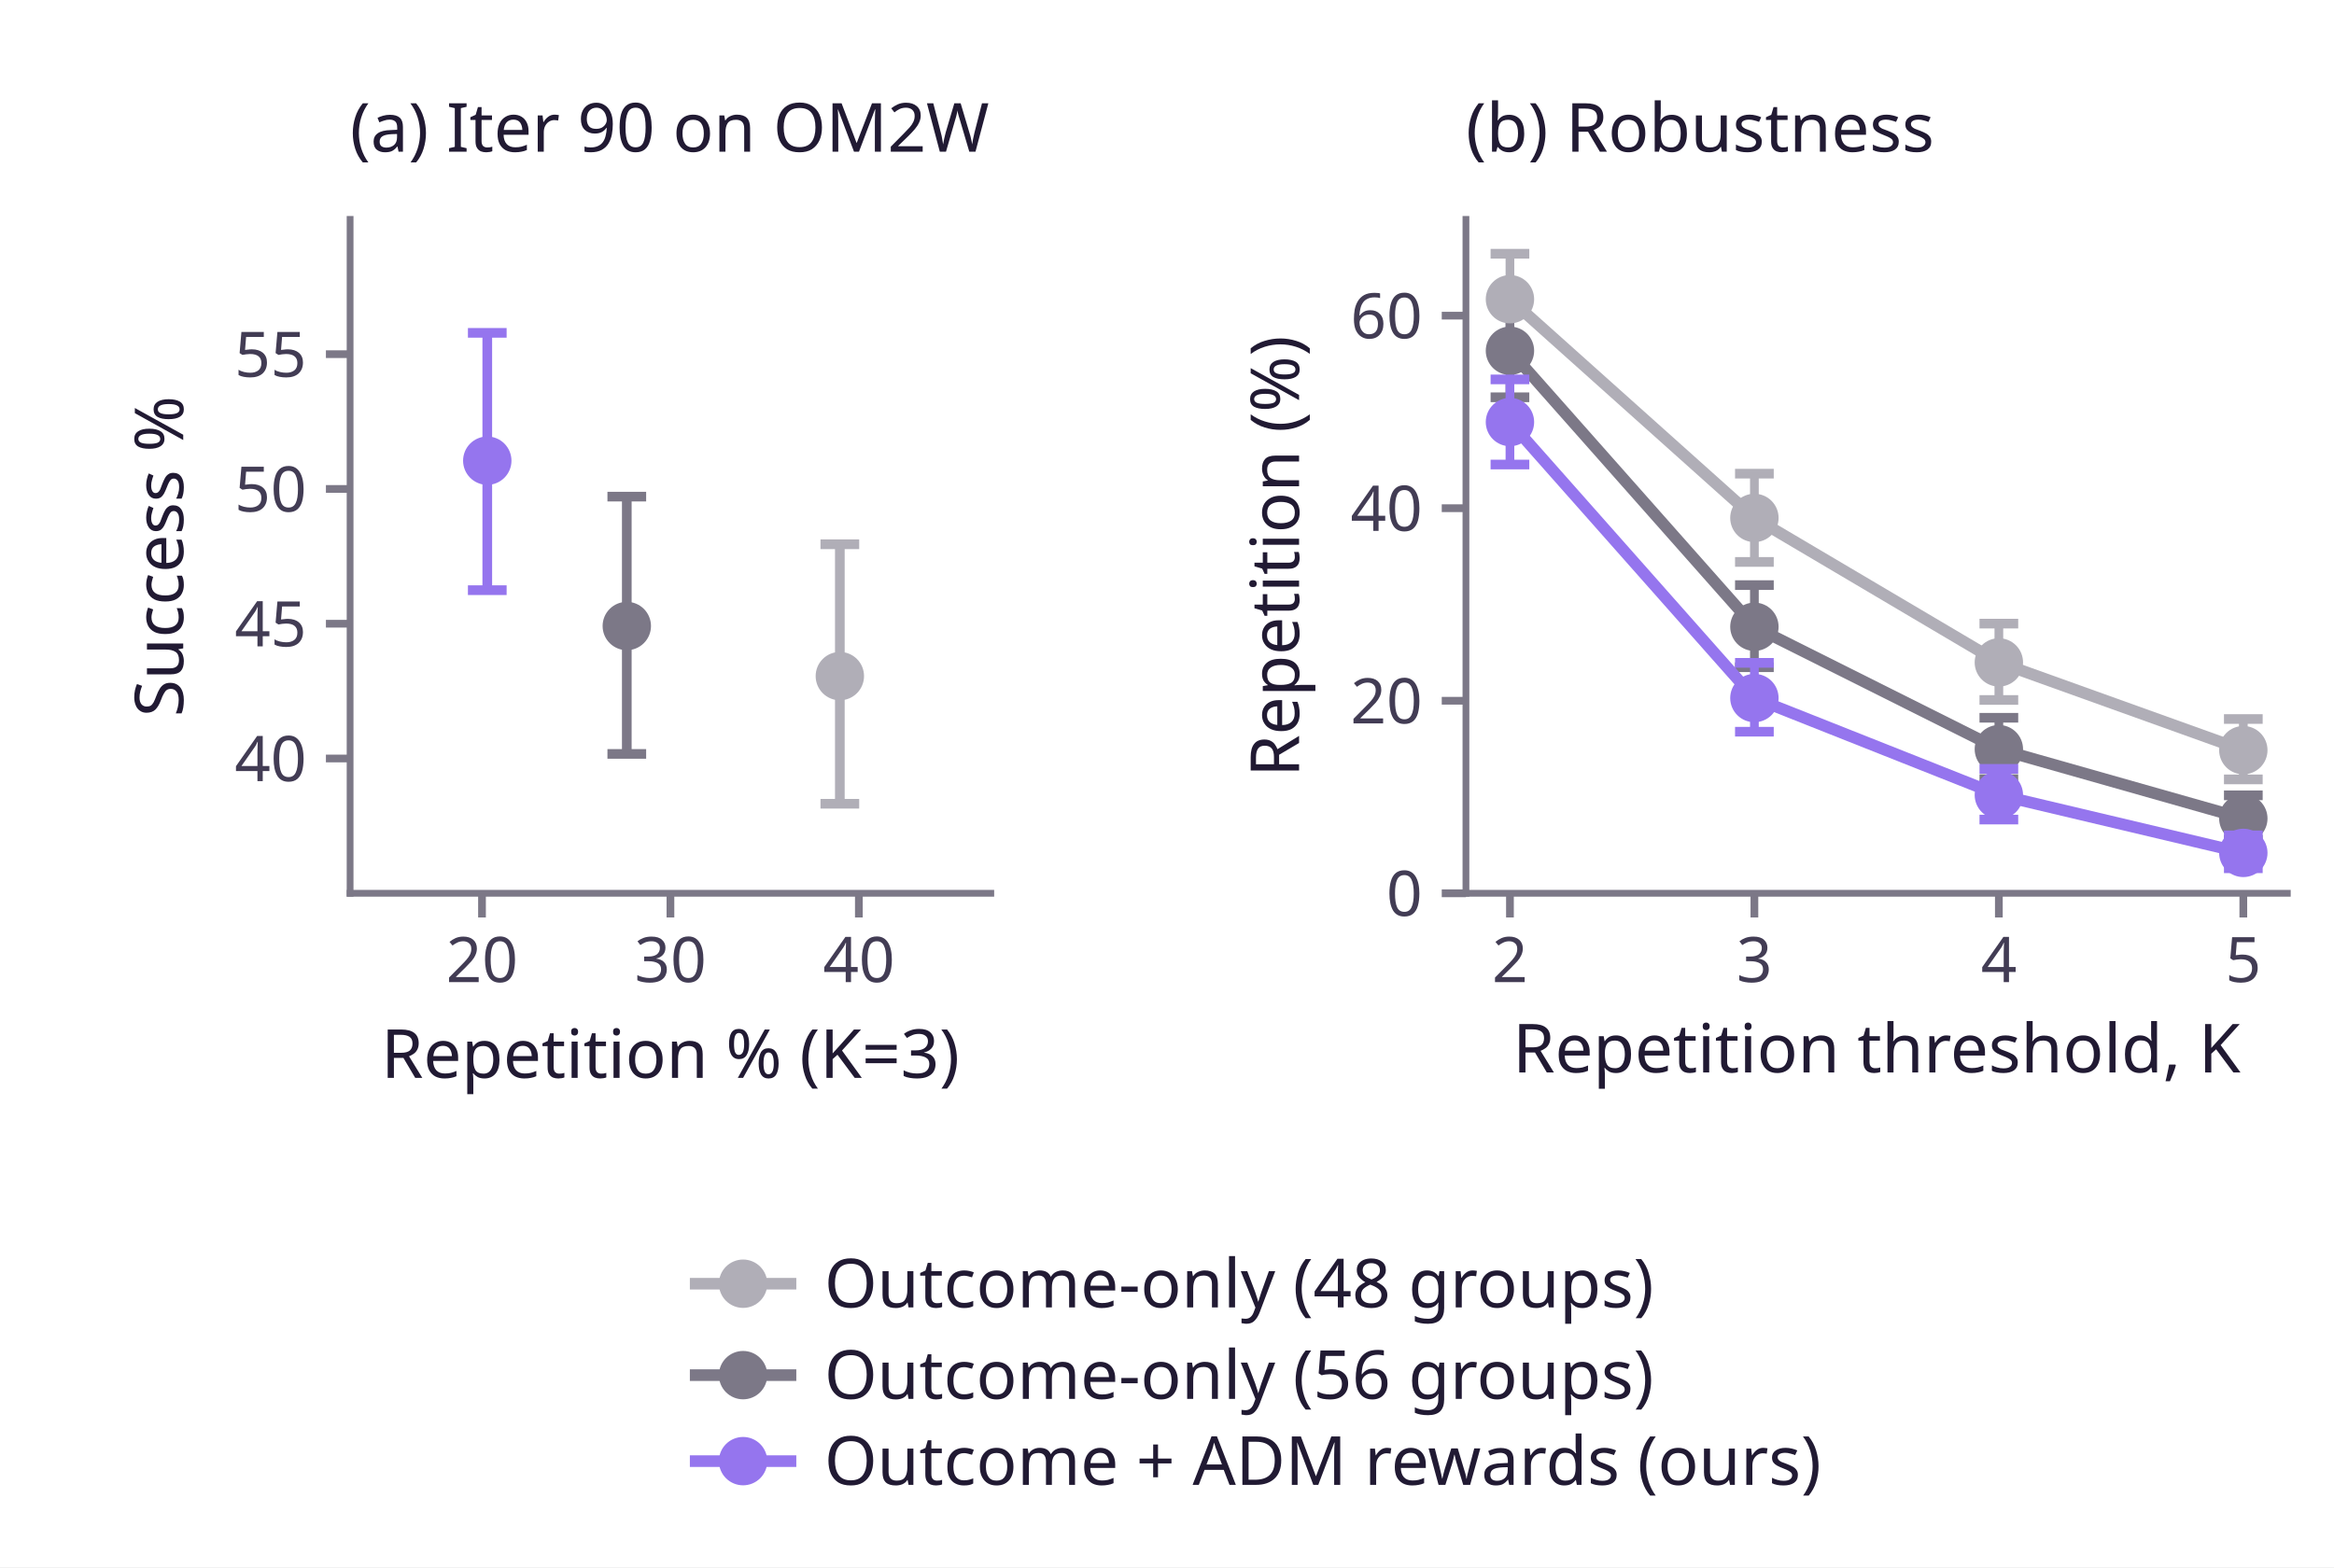
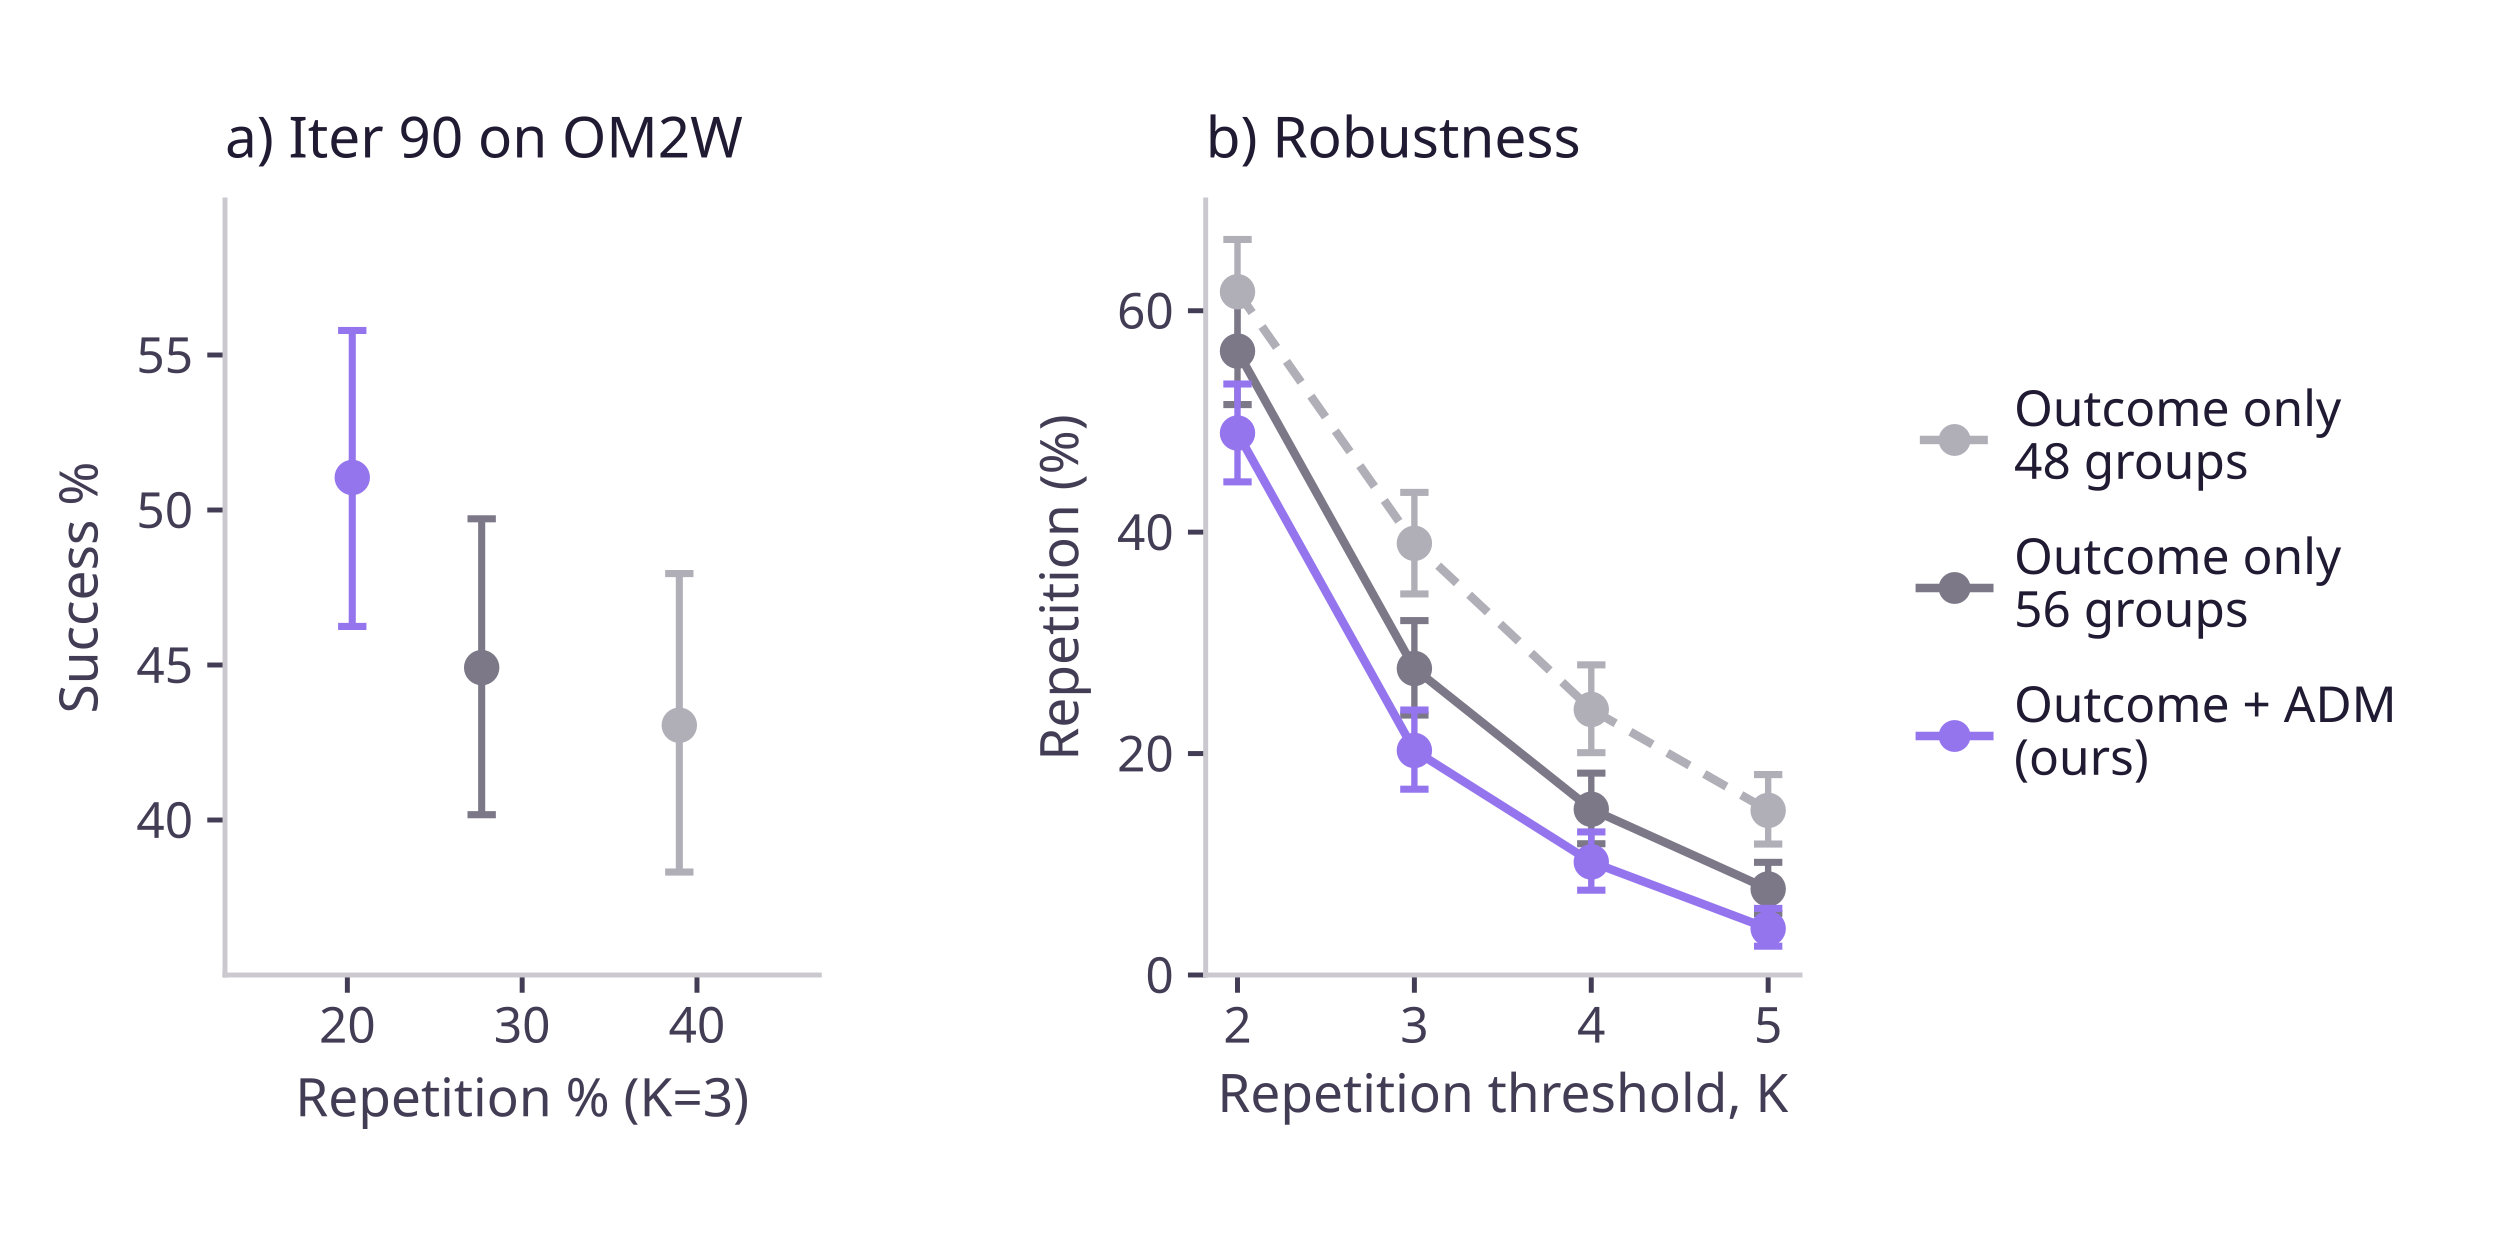
- <svg xmlns="http://www.w3.org/2000/svg" xmlns:xlink="http://www.w3.org/1999/xlink" width="241.2pt" height="162pt" viewBox="0 0 241.2 162" version="1.1">
+ <svg xmlns="http://www.w3.org/2000/svg" xmlns:xlink="http://www.w3.org/1999/xlink" width="352.8pt" height="176.4pt" viewBox="0 0 352.8 176.4" version="1.1">
  <defs>
    <style type="text/css">*{stroke-linejoin: round; stroke-linecap: butt}</style>
  </defs>
  <g id="figure_1">
    <g id="patch_1">
-       <path d="M 0 162 L 241.2 162 L 241.2 0 L 0 0 z " style="fill: #ffffff" />
+       <path d="M 0 176.4 L 352.8 176.4 L 352.8 0 L 0 0 z " style="fill: #ffffff" />
    </g>
    <g id="axes_1">
      <g id="patch_2">
-         <path d="M 36.18 92.34 L 102.389 92.34 L 102.389 22.68 L 36.18 22.68 z " style="fill: #ffffff" />
+         <path d="M 31.752 137.592 L 115.625 137.592 L 115.625 28.224 L 31.752 28.224 z " style="fill: #ffffff" />
      </g>
      <g id="matplotlib.axis_1">
        <g id="xtick_1">
          <g id="line2d_1">
            <defs>
-               <path id="m15626e8091" d="M 0 0 L 0 2.5 " style="stroke: #7c7887; stroke-width: 0.8" />
+               <path id="m15d66f1869" d="M 0 0 L 0 2.5 " style="stroke: #423c54; stroke-width: 0.7" />
            </defs>
            <g>
-               <use xlink:href="#m15626e8091" x="49.811" y="92.34" style="fill: #7c7887; stroke: #7c7887; stroke-width: 0.8" />
+               <use xlink:href="#m15d66f1869" x="49.02" y="137.592" style="fill: #423c54; stroke: #423c54; stroke-width: 0.7" />
            </g>
          </g>
          <g id="text_1">
-             <text style="fill: #423c54; font: 6.5px 'Albert Sans'; text-anchor: middle" x="49.811" y="101.52" transform="rotate(-0 49.81117 101.52)">20</text>
+             <text style="fill: #423c54; font: 7px 'Albert Sans'; text-anchor: middle" x="49.02" y="147.132" transform="rotate(-0 49.02001 147.132)">20</text>
          </g>
        </g>
        <g id="xtick_2">
          <g id="line2d_2">
            <g>
-               <use xlink:href="#m15626e8091" x="69.284" y="92.34" style="fill: #7c7887; stroke: #7c7887; stroke-width: 0.8" />
+               <use xlink:href="#m15d66f1869" x="73.689" y="137.592" style="fill: #423c54; stroke: #423c54; stroke-width: 0.7" />
            </g>
          </g>
          <g id="text_2">
-             <text style="fill: #423c54; font: 6.5px 'Albert Sans'; text-anchor: middle" x="69.284" y="101.52" transform="rotate(-0 69.28428 101.52)">30</text>
+             <text style="fill: #423c54; font: 7px 'Albert Sans'; text-anchor: middle" x="73.689" y="147.132" transform="rotate(-0 73.6886 147.132)">30</text>
          </g>
        </g>
        <g id="xtick_3">
          <g id="line2d_3">
            <g>
-               <use xlink:href="#m15626e8091" x="88.757" y="92.34" style="fill: #7c7887; stroke: #7c7887; stroke-width: 0.8" />
+               <use xlink:href="#m15d66f1869" x="98.357" y="137.592" style="fill: #423c54; stroke: #423c54; stroke-width: 0.7" />
            </g>
          </g>
          <g id="text_3">
-             <text style="fill: #423c54; font: 6.5px 'Albert Sans'; text-anchor: middle" x="88.757" y="101.52" transform="rotate(-0 88.75738 101.52)">40</text>
+             <text style="fill: #423c54; font: 7px 'Albert Sans'; text-anchor: middle" x="98.357" y="147.132" transform="rotate(-0 98.35719 147.132)">40</text>
          </g>
        </g>
        <g id="text_4">
-           <text style="fill: #211a33; font: 7px 'Albert Sans'; text-anchor: middle" x="69.284" y="111.42" transform="rotate(-0 69.28428 111.42)">Repetition % (K=3)</text>
+           <text style="fill: #423c54; font: 7.5px 'Albert Sans'; text-anchor: middle" x="73.689" y="157.532" transform="rotate(-0 73.6886 157.532)">Repetition % (K=3)</text>
        </g>
      </g>
      <g id="matplotlib.axis_2">
        <g id="ytick_1">
          <g id="line2d_4">
            <defs>
-               <path id="m400d403ce5" d="M 0 0 L -2.5 0 " style="stroke: #7c7887; stroke-width: 0.8" />
+               <path id="m71e341b7bb" d="M 0 0 L -2.5 0 " style="stroke: #423c54; stroke-width: 0.7" />
            </defs>
            <g>
-               <use xlink:href="#m400d403ce5" x="36.18" y="78.408" style="fill: #7c7887; stroke: #7c7887; stroke-width: 0.8" />
+               <use xlink:href="#m71e341b7bb" x="31.752" y="115.718" style="fill: #423c54; stroke: #423c54; stroke-width: 0.7" />
            </g>
          </g>
          <g id="text_5">
-             <text style="fill: #423c54; font: 6.5px 'Albert Sans'; text-anchor: end" x="31.68" y="80.748" transform="rotate(-0 31.68 80.748)">40</text>
+             <text style="fill: #423c54; font: 7px 'Albert Sans'; text-anchor: end" x="27.252" y="118.238" transform="rotate(-0 27.252 118.2384)">40</text>
          </g>
        </g>
        <g id="ytick_2">
          <g id="line2d_5">
            <g>
-               <use xlink:href="#m400d403ce5" x="36.18" y="64.476" style="fill: #7c7887; stroke: #7c7887; stroke-width: 0.8" />
+               <use xlink:href="#m71e341b7bb" x="31.752" y="93.845" style="fill: #423c54; stroke: #423c54; stroke-width: 0.7" />
            </g>
          </g>
          <g id="text_6">
-             <text style="fill: #423c54; font: 6.5px 'Albert Sans'; text-anchor: end" x="31.68" y="66.816" transform="rotate(-0 31.68 66.816)">45</text>
+             <text style="fill: #423c54; font: 7px 'Albert Sans'; text-anchor: end" x="27.252" y="96.365" transform="rotate(-0 27.252 96.3648)">45</text>
          </g>
        </g>
        <g id="ytick_3">
          <g id="line2d_6">
            <g>
-               <use xlink:href="#m400d403ce5" x="36.18" y="50.544" style="fill: #7c7887; stroke: #7c7887; stroke-width: 0.8" />
+               <use xlink:href="#m71e341b7bb" x="31.752" y="71.971" style="fill: #423c54; stroke: #423c54; stroke-width: 0.7" />
            </g>
          </g>
          <g id="text_7">
-             <text style="fill: #423c54; font: 6.5px 'Albert Sans'; text-anchor: end" x="31.68" y="52.884" transform="rotate(-0 31.68 52.884)">50</text>
+             <text style="fill: #423c54; font: 7px 'Albert Sans'; text-anchor: end" x="27.252" y="74.491" transform="rotate(-0 27.252 74.4912)">50</text>
          </g>
        </g>
        <g id="ytick_4">
          <g id="line2d_7">
            <g>
-               <use xlink:href="#m400d403ce5" x="36.18" y="36.612" style="fill: #7c7887; stroke: #7c7887; stroke-width: 0.8" />
+               <use xlink:href="#m71e341b7bb" x="31.752" y="50.098" style="fill: #423c54; stroke: #423c54; stroke-width: 0.7" />
            </g>
          </g>
          <g id="text_8">
-             <text style="fill: #423c54; font: 6.5px 'Albert Sans'; text-anchor: end" x="31.68" y="38.952" transform="rotate(-0 31.68 38.952)">55</text>
+             <text style="fill: #423c54; font: 7px 'Albert Sans'; text-anchor: end" x="27.252" y="52.618" transform="rotate(-0 27.252 52.6176)">55</text>
          </g>
        </g>
        <g id="text_9">
-           <text style="fill: #211a33; font: 7px 'Albert Sans'; text-anchor: middle" x="18.934" y="57.51" transform="rotate(-90 18.93359 57.51)">Success %</text>
+           <text style="fill: #423c54; font: 7.5px 'Albert Sans'; text-anchor: middle" x="13.764" y="82.908" transform="rotate(-90 13.76356 82.908)">Success %</text>
        </g>
      </g>
      <g id="patch_3">
-         <path d="M 36.18 92.34 L 36.18 22.68 " style="fill: none; stroke: #7c7887; stroke-width: 0.7; stroke-linejoin: miter; stroke-linecap: square" />
+         <path d="M 31.752 137.592 L 31.752 28.224 " style="fill: none; stroke: #cbc9cf; stroke-width: 0.7; stroke-linejoin: miter; stroke-linecap: square" />
      </g>
      <g id="patch_4">
-         <path d="M 36.18 92.34 L 102.389 92.34 " style="fill: none; stroke: #7c7887; stroke-width: 0.7; stroke-linejoin: miter; stroke-linecap: square" />
+         <path d="M 31.752 137.592 L 115.625 137.592 " style="fill: none; stroke: #cbc9cf; stroke-width: 0.7; stroke-linejoin: miter; stroke-linecap: square" />
      </g>
      <g id="LineCollection_1">
-         <path d="M 86.791 83.085 L 86.791 56.259 " clip-path="url(#p5ea43dfdd7)" style="fill: none; stroke: #b0aeb7" />
+         <path d="M 95.866 123.061 L 95.866 80.943 " clip-path="url(#pf7469ce50e)" style="fill: none; stroke: #b0aeb7" />
      </g>
      <g id="line2d_8">
        <defs>
          <path id="m3398491131" d="M 2 0 L -2 -0 " style="stroke: #b0aeb7" />
        </defs>
-         <g clip-path="url(#p5ea43dfdd7)">
-           <use xlink:href="#m3398491131" x="86.791" y="83.085" style="fill: #b0aeb7; stroke: #b0aeb7" />
+         <g clip-path="url(#pf7469ce50e)">
+           <use xlink:href="#m3398491131" x="95.866" y="123.061" style="fill: #b0aeb7; stroke: #b0aeb7" />
        </g>
      </g>
      <g id="line2d_9">
-         <g clip-path="url(#p5ea43dfdd7)">
-           <use xlink:href="#m3398491131" x="86.791" y="56.259" style="fill: #b0aeb7; stroke: #b0aeb7" />
+         <g clip-path="url(#pf7469ce50e)">
+           <use xlink:href="#m3398491131" x="95.866" y="80.943" style="fill: #b0aeb7; stroke: #b0aeb7" />
        </g>
      </g>
      <g id="LineCollection_2">
-         <path d="M 64.774 77.932 L 64.774 51.336 " clip-path="url(#p5ea43dfdd7)" style="fill: none; stroke: #7c7887" />
+         <path d="M 67.974 114.971 L 67.974 73.214 " clip-path="url(#pf7469ce50e)" style="fill: none; stroke: #7c7887" />
      </g>
      <g id="line2d_10">
        <defs>
          <path id="m51258a509f" d="M 2 0 L -2 -0 " style="stroke: #7c7887" />
        </defs>
-         <g clip-path="url(#p5ea43dfdd7)">
-           <use xlink:href="#m51258a509f" x="64.774" y="77.932" style="fill: #7c7887; stroke: #7c7887" />
+         <g clip-path="url(#pf7469ce50e)">
+           <use xlink:href="#m51258a509f" x="67.974" y="114.971" style="fill: #7c7887; stroke: #7c7887" />
        </g>
      </g>
      <g id="line2d_11">
-         <g clip-path="url(#p5ea43dfdd7)">
-           <use xlink:href="#m51258a509f" x="64.774" y="51.336" style="fill: #7c7887; stroke: #7c7887" />
+         <g clip-path="url(#pf7469ce50e)">
+           <use xlink:href="#m51258a509f" x="67.974" y="73.214" style="fill: #7c7887; stroke: #7c7887" />
        </g>
      </g>
      <g id="text_10">
-         <text style="fill: #211a33; font: 7px 'Albert Sans'; text-anchor: start" x="36.18" y="15.68" transform="rotate(-0 36.18 15.68)">(a) Iter 90 on OM2W</text>
+         <text style="fill: #211a33; font: 8px 'Albert Sans'; text-anchor: start" x="31.752" y="22.224" transform="rotate(-0 31.752 22.224)">a) Iter 90 on OM2W</text>
      </g>
      <g id="line2d_12">
        <defs>
          <path id="m2896e65bbd" d="M 0 2 C 0.53 2 1.039 1.789 1.414 1.414 C 1.789 1.039 2 0.53 2 0 C 2 -0.53 1.789 -1.039 1.414 -1.414 C 1.039 -1.789 0.53 -2 0 -2 C -0.53 -2 -1.039 -1.789 -1.414 -1.414 C -1.789 -1.039 -2 -0.53 -2 0 C -2 0.53 -1.789 1.039 -1.414 1.414 C -1.039 1.789 -0.53 2 0 2 z " style="stroke: #b0aeb7" />
        </defs>
-         <g clip-path="url(#p5ea43dfdd7)">
-           <use xlink:href="#m2896e65bbd" x="86.791" y="69.889" style="fill: #b0aeb7; stroke: #b0aeb7" />
+         <g clip-path="url(#pf7469ce50e)">
+           <use xlink:href="#m2896e65bbd" x="95.866" y="102.343" style="fill: #b0aeb7; stroke: #b0aeb7" />
        </g>
      </g>
      <g id="line2d_13">
        <defs>
          <path id="m3f5ee06c02" d="M 0 2 C 0.53 2 1.039 1.789 1.414 1.414 C 1.789 1.039 2 0.53 2 0 C 2 -0.53 1.789 -1.039 1.414 -1.414 C 1.039 -1.789 0.53 -2 0 -2 C -0.53 -2 -1.039 -1.789 -1.414 -1.414 C -1.789 -1.039 -2 -0.53 -2 0 C -2 0.53 -1.789 1.039 -1.414 1.414 C -1.039 1.789 -0.53 2 0 2 z " style="stroke: #7c7887" />
        </defs>
-         <g clip-path="url(#p5ea43dfdd7)">
-           <use xlink:href="#m3f5ee06c02" x="64.774" y="64.712" style="fill: #7c7887; stroke: #7c7887" />
+         <g clip-path="url(#pf7469ce50e)">
+           <use xlink:href="#m3f5ee06c02" x="67.974" y="94.216" style="fill: #7c7887; stroke: #7c7887" />
        </g>
      </g>
      <g id="LineCollection_3">
-         <path d="M 50.356 61.009 L 50.356 34.408 " clip-path="url(#p5ea43dfdd7)" style="fill: none; stroke: #9575ee" />
+         <path d="M 49.71 88.401 L 49.71 46.637 " clip-path="url(#pf7469ce50e)" style="fill: none; stroke: #9575ee" />
      </g>
      <g id="line2d_14">
        <defs>
          <path id="mcfa01c02c2" d="M 2 0 L -2 -0 " style="stroke: #9575ee" />
        </defs>
-         <g clip-path="url(#p5ea43dfdd7)">
-           <use xlink:href="#mcfa01c02c2" x="50.356" y="61.009" style="fill: #9575ee; stroke: #9575ee" />
+         <g clip-path="url(#pf7469ce50e)">
+           <use xlink:href="#mcfa01c02c2" x="49.71" y="88.401" style="fill: #9575ee; stroke: #9575ee" />
        </g>
      </g>
      <g id="line2d_15">
-         <g clip-path="url(#p5ea43dfdd7)">
-           <use xlink:href="#mcfa01c02c2" x="50.356" y="34.408" style="fill: #9575ee; stroke: #9575ee" />
+         <g clip-path="url(#pf7469ce50e)">
+           <use xlink:href="#mcfa01c02c2" x="49.71" y="46.637" style="fill: #9575ee; stroke: #9575ee" />
        </g>
      </g>
      <g id="line2d_16">
        <defs>
          <path id="m8d37e4bbb5" d="M 0 2 C 0.53 2 1.039 1.789 1.414 1.414 C 1.789 1.039 2 0.53 2 0 C 2 -0.53 1.789 -1.039 1.414 -1.414 C 1.039 -1.789 0.53 -2 0 -2 C -0.53 -2 -1.039 -1.789 -1.414 -1.414 C -1.789 -1.039 -2 -0.53 -2 0 C -2 0.53 -1.789 1.039 -1.414 1.414 C -1.039 1.789 -0.53 2 0 2 z " style="stroke: #9575ee" />
        </defs>
-         <g clip-path="url(#p5ea43dfdd7)">
-           <use xlink:href="#m8d37e4bbb5" x="50.356" y="47.621" style="fill: #9575ee; stroke: #9575ee" />
+         <g clip-path="url(#pf7469ce50e)">
+           <use xlink:href="#m8d37e4bbb5" x="49.71" y="67.382" style="fill: #9575ee; stroke: #9575ee" />
        </g>
      </g>
    </g>
    <g id="axes_2">
      <g id="patch_5">
-         <path d="M 151.493 92.34 L 236.376 92.34 L 236.376 22.68 L 151.493 22.68 z " style="fill: #ffffff" />
+         <path d="M 170.143 137.592 L 254.016 137.592 L 254.016 28.224 L 170.143 28.224 z " style="fill: #ffffff" />
      </g>
      <g id="matplotlib.axis_3">
        <g id="xtick_4">
          <g id="line2d_17">
            <g>
-               <use xlink:href="#m15626e8091" x="156.041" y="92.34" style="fill: #7c7887; stroke: #7c7887; stroke-width: 0.8" />
+               <use xlink:href="#m15d66f1869" x="174.636" y="137.592" style="fill: #423c54; stroke: #423c54; stroke-width: 0.7" />
            </g>
          </g>
          <g id="text_11">
-             <text style="fill: #423c54; font: 6.5px 'Albert Sans'; text-anchor: middle" x="156.041" y="101.52" transform="rotate(-0 156.0405 101.52)">2</text>
+             <text style="fill: #423c54; font: 7px 'Albert Sans'; text-anchor: middle" x="174.636" y="147.132" transform="rotate(-0 174.636 147.132)">2</text>
          </g>
        </g>
        <g id="xtick_5">
          <g id="line2d_18">
            <g>
-               <use xlink:href="#m15626e8091" x="181.303" y="92.34" style="fill: #7c7887; stroke: #7c7887; stroke-width: 0.8" />
+               <use xlink:href="#m15d66f1869" x="199.598" y="137.592" style="fill: #423c54; stroke: #423c54; stroke-width: 0.7" />
            </g>
          </g>
          <g id="text_12">
-             <text style="fill: #423c54; font: 6.5px 'Albert Sans'; text-anchor: middle" x="181.303" y="101.52" transform="rotate(-0 181.3033 101.52)">3</text>
+             <text style="fill: #423c54; font: 7px 'Albert Sans'; text-anchor: middle" x="199.598" y="147.132" transform="rotate(-0 199.5983 147.132)">3</text>
          </g>
        </g>
        <g id="xtick_6">
          <g id="line2d_19">
            <g>
-               <use xlink:href="#m15626e8091" x="206.566" y="92.34" style="fill: #7c7887; stroke: #7c7887; stroke-width: 0.8" />
+               <use xlink:href="#m15d66f1869" x="224.561" y="137.592" style="fill: #423c54; stroke: #423c54; stroke-width: 0.7" />
            </g>
          </g>
          <g id="text_13">
-             <text style="fill: #423c54; font: 6.5px 'Albert Sans'; text-anchor: middle" x="206.566" y="101.52" transform="rotate(-0 206.566 101.52)">4</text>
+             <text style="fill: #423c54; font: 7px 'Albert Sans'; text-anchor: middle" x="224.561" y="147.132" transform="rotate(-0 224.5605 147.132)">4</text>
          </g>
        </g>
        <g id="xtick_7">
          <g id="line2d_20">
            <g>
-               <use xlink:href="#m15626e8091" x="231.829" y="92.34" style="fill: #7c7887; stroke: #7c7887; stroke-width: 0.8" />
+               <use xlink:href="#m15d66f1869" x="249.523" y="137.592" style="fill: #423c54; stroke: #423c54; stroke-width: 0.7" />
            </g>
          </g>
          <g id="text_14">
-             <text style="fill: #423c54; font: 6.5px 'Albert Sans'; text-anchor: middle" x="231.829" y="101.52" transform="rotate(-0 231.8287 101.52)">5</text>
+             <text style="fill: #423c54; font: 7px 'Albert Sans'; text-anchor: middle" x="249.523" y="147.132" transform="rotate(-0 249.5228 147.132)">5</text>
          </g>
        </g>
        <g id="text_15">
-           <text style="fill: #211a33; font: 7px 'Albert Sans'; text-anchor: middle" x="193.935" y="110.86" transform="rotate(-0 193.9346 110.86)">Repetition threshold, K</text>
+           <text style="fill: #423c54; font: 7.5px 'Albert Sans'; text-anchor: middle" x="212.079" y="156.932" transform="rotate(-0 212.0794 156.932)">Repetition threshold, K</text>
        </g>
      </g>
      <g id="matplotlib.axis_4">
        <g id="ytick_5">
          <g id="line2d_21">
            <g>
-               <use xlink:href="#m400d403ce5" x="151.493" y="92.34" style="fill: #7c7887; stroke: #7c7887; stroke-width: 0.8" />
+               <use xlink:href="#m71e341b7bb" x="170.143" y="137.592" style="fill: #423c54; stroke: #423c54; stroke-width: 0.7" />
            </g>
          </g>
          <g id="text_16">
-             <text style="fill: #423c54; font: 6.5px 'Albert Sans'; text-anchor: end" x="146.993" y="94.68" transform="rotate(-0 146.9932 94.68)">0</text>
+             <text style="fill: #423c54; font: 7px 'Albert Sans'; text-anchor: end" x="165.643" y="140.112" transform="rotate(-0 165.6428 140.112)">0</text>
          </g>
        </g>
        <g id="ytick_6">
          <g id="line2d_22">
            <g>
-               <use xlink:href="#m400d403ce5" x="151.493" y="72.437" style="fill: #7c7887; stroke: #7c7887; stroke-width: 0.8" />
+               <use xlink:href="#m71e341b7bb" x="170.143" y="106.344" style="fill: #423c54; stroke: #423c54; stroke-width: 0.7" />
            </g>
          </g>
          <g id="text_17">
-             <text style="fill: #423c54; font: 6.5px 'Albert Sans'; text-anchor: end" x="146.993" y="74.777" transform="rotate(-0 146.9932 74.77714)">20</text>
+             <text style="fill: #423c54; font: 7px 'Albert Sans'; text-anchor: end" x="165.643" y="108.864" transform="rotate(-0 165.6428 108.864)">20</text>
          </g>
        </g>
        <g id="ytick_7">
          <g id="line2d_23">
            <g>
-               <use xlink:href="#m400d403ce5" x="151.493" y="52.534" style="fill: #7c7887; stroke: #7c7887; stroke-width: 0.8" />
+               <use xlink:href="#m71e341b7bb" x="170.143" y="75.096" style="fill: #423c54; stroke: #423c54; stroke-width: 0.7" />
            </g>
          </g>
          <g id="text_18">
-             <text style="fill: #423c54; font: 6.5px 'Albert Sans'; text-anchor: end" x="146.993" y="54.874" transform="rotate(-0 146.9932 54.87429)">40</text>
+             <text style="fill: #423c54; font: 7px 'Albert Sans'; text-anchor: end" x="165.643" y="77.616" transform="rotate(-0 165.6428 77.616)">40</text>
          </g>
        </g>
        <g id="ytick_8">
          <g id="line2d_24">
            <g>
-               <use xlink:href="#m400d403ce5" x="151.493" y="32.631" style="fill: #7c7887; stroke: #7c7887; stroke-width: 0.8" />
+               <use xlink:href="#m71e341b7bb" x="170.143" y="43.848" style="fill: #423c54; stroke: #423c54; stroke-width: 0.7" />
            </g>
          </g>
          <g id="text_19">
-             <text style="fill: #423c54; font: 6.5px 'Albert Sans'; text-anchor: end" x="146.993" y="34.971" transform="rotate(-0 146.9932 34.97143)">60</text>
+             <text style="fill: #423c54; font: 7px 'Albert Sans'; text-anchor: end" x="165.643" y="46.368" transform="rotate(-0 165.6428 46.368)">60</text>
          </g>
        </g>
        <g id="text_20">
-           <text style="fill: #211a33; font: 7px 'Albert Sans'; text-anchor: middle" x="134.247" y="57.51" transform="rotate(-90 134.2468 57.51)">Repetition (%)</text>
+           <text style="fill: #423c54; font: 7.5px 'Albert Sans'; text-anchor: middle" x="152.154" y="82.908" transform="rotate(-90 152.1544 82.908)">Repetition (%)</text>
        </g>
      </g>
      <g id="patch_6">
-         <path d="M 151.493 92.34 L 151.493 22.68 " style="fill: none; stroke: #7c7887; stroke-width: 0.7; stroke-linejoin: miter; stroke-linecap: square" />
+         <path d="M 170.143 137.592 L 170.143 28.224 " style="fill: none; stroke: #cbc9cf; stroke-width: 0.7; stroke-linejoin: miter; stroke-linecap: square" />
      </g>
      <g id="patch_7">
-         <path d="M 151.493 92.34 L 236.376 92.34 " style="fill: none; stroke: #7c7887; stroke-width: 0.7; stroke-linejoin: miter; stroke-linecap: square" />
+         <path d="M 170.143 137.592 L 254.016 137.592 " style="fill: none; stroke: #cbc9cf; stroke-width: 0.7; stroke-linejoin: miter; stroke-linecap: square" />
      </g>
      <g id="LineCollection_4">
-         <path d="M 156.041 35.639 L 156.041 26.229 " clip-path="url(#pb258e38151)" style="fill: none; stroke: #b0aeb7; stroke-width: 0.9" />
-         <path d="M 181.303 58.088 L 181.303 48.962 " clip-path="url(#pb258e38151)" style="fill: none; stroke: #b0aeb7; stroke-width: 0.9" />
-         <path d="M 206.566 72.356 L 206.566 64.464 " clip-path="url(#pb258e38151)" style="fill: none; stroke: #b0aeb7; stroke-width: 0.9" />
-         <path d="M 231.829 80.568 L 231.829 74.324 " clip-path="url(#pb258e38151)" style="fill: none; stroke: #b0aeb7; stroke-width: 0.9" />
+         <path d="M 174.636 48.569 L 174.636 33.796 " clip-path="url(#p7718b9d84e)" style="fill: none; stroke: #b0aeb7; stroke-width: 0.9" />
+         <path d="M 199.598 83.815 L 199.598 69.487 " clip-path="url(#p7718b9d84e)" style="fill: none; stroke: #b0aeb7; stroke-width: 0.9" />
+         <path d="M 224.561 106.217 L 224.561 93.826 " clip-path="url(#p7718b9d84e)" style="fill: none; stroke: #b0aeb7; stroke-width: 0.9" />
+         <path d="M 249.523 119.11 L 249.523 109.307 " clip-path="url(#p7718b9d84e)" style="fill: none; stroke: #b0aeb7; stroke-width: 0.9" />
      </g>
      <g id="line2d_25">
-         <g clip-path="url(#pb258e38151)">
-           <use xlink:href="#m3398491131" x="156.041" y="35.639" style="fill: #b0aeb7; stroke: #b0aeb7" />
-           <use xlink:href="#m3398491131" x="181.303" y="58.088" style="fill: #b0aeb7; stroke: #b0aeb7" />
-           <use xlink:href="#m3398491131" x="206.566" y="72.356" style="fill: #b0aeb7; stroke: #b0aeb7" />
-           <use xlink:href="#m3398491131" x="231.829" y="80.568" style="fill: #b0aeb7; stroke: #b0aeb7" />
+         <g clip-path="url(#p7718b9d84e)">
+           <use xlink:href="#m3398491131" x="174.636" y="48.569" style="fill: #b0aeb7; stroke: #b0aeb7" />
+           <use xlink:href="#m3398491131" x="199.598" y="83.815" style="fill: #b0aeb7; stroke: #b0aeb7" />
+           <use xlink:href="#m3398491131" x="224.561" y="106.217" style="fill: #b0aeb7; stroke: #b0aeb7" />
+           <use xlink:href="#m3398491131" x="249.523" y="119.11" style="fill: #b0aeb7; stroke: #b0aeb7" />
        </g>
      </g>
      <g id="line2d_26">
-         <g clip-path="url(#pb258e38151)">
-           <use xlink:href="#m3398491131" x="156.041" y="26.229" style="fill: #b0aeb7; stroke: #b0aeb7" />
-           <use xlink:href="#m3398491131" x="181.303" y="48.962" style="fill: #b0aeb7; stroke: #b0aeb7" />
-           <use xlink:href="#m3398491131" x="206.566" y="64.464" style="fill: #b0aeb7; stroke: #b0aeb7" />
-           <use xlink:href="#m3398491131" x="231.829" y="74.324" style="fill: #b0aeb7; stroke: #b0aeb7" />
+         <g clip-path="url(#p7718b9d84e)">
+           <use xlink:href="#m3398491131" x="174.636" y="33.796" style="fill: #b0aeb7; stroke: #b0aeb7" />
+           <use xlink:href="#m3398491131" x="199.598" y="69.487" style="fill: #b0aeb7; stroke: #b0aeb7" />
+           <use xlink:href="#m3398491131" x="224.561" y="93.826" style="fill: #b0aeb7; stroke: #b0aeb7" />
+           <use xlink:href="#m3398491131" x="249.523" y="109.307" style="fill: #b0aeb7; stroke: #b0aeb7" />
        </g>
      </g>
      <g id="LineCollection_5">
-         <path d="M 156.041 41.067 L 156.041 31.462 " clip-path="url(#pb258e38151)" style="fill: none; stroke: #7c7887; stroke-width: 0.9" />
-         <path d="M 181.303 68.975 L 181.303 60.484 " clip-path="url(#pb258e38151)" style="fill: none; stroke: #7c7887; stroke-width: 0.9" />
-         <path d="M 206.566 80.543 L 206.566 74.197 " clip-path="url(#pb258e38151)" style="fill: none; stroke: #7c7887; stroke-width: 0.9" />
-         <path d="M 231.829 86.811 L 231.829 82.215 " clip-path="url(#pb258e38151)" style="fill: none; stroke: #7c7887; stroke-width: 0.9" />
+         <path d="M 174.636 57.092 L 174.636 42.012 " clip-path="url(#p7718b9d84e)" style="fill: none; stroke: #7c7887; stroke-width: 0.9" />
+         <path d="M 199.598 100.908 L 199.598 87.577 " clip-path="url(#p7718b9d84e)" style="fill: none; stroke: #7c7887; stroke-width: 0.9" />
+         <path d="M 224.561 119.07 L 224.561 109.106 " clip-path="url(#p7718b9d84e)" style="fill: none; stroke: #7c7887; stroke-width: 0.9" />
+         <path d="M 249.523 128.912 L 249.523 121.695 " clip-path="url(#p7718b9d84e)" style="fill: none; stroke: #7c7887; stroke-width: 0.9" />
      </g>
      <g id="line2d_27">
-         <g clip-path="url(#pb258e38151)">
-           <use xlink:href="#m51258a509f" x="156.041" y="41.067" style="fill: #7c7887; stroke: #7c7887" />
-           <use xlink:href="#m51258a509f" x="181.303" y="68.975" style="fill: #7c7887; stroke: #7c7887" />
-           <use xlink:href="#m51258a509f" x="206.566" y="80.543" style="fill: #7c7887; stroke: #7c7887" />
-           <use xlink:href="#m51258a509f" x="231.829" y="86.811" style="fill: #7c7887; stroke: #7c7887" />
+         <g clip-path="url(#p7718b9d84e)">
+           <use xlink:href="#m51258a509f" x="174.636" y="57.092" style="fill: #7c7887; stroke: #7c7887" />
+           <use xlink:href="#m51258a509f" x="199.598" y="100.908" style="fill: #7c7887; stroke: #7c7887" />
+           <use xlink:href="#m51258a509f" x="224.561" y="119.07" style="fill: #7c7887; stroke: #7c7887" />
+           <use xlink:href="#m51258a509f" x="249.523" y="128.912" style="fill: #7c7887; stroke: #7c7887" />
        </g>
      </g>
      <g id="line2d_28">
-         <g clip-path="url(#pb258e38151)">
-           <use xlink:href="#m51258a509f" x="156.041" y="31.462" style="fill: #7c7887; stroke: #7c7887" />
-           <use xlink:href="#m51258a509f" x="181.303" y="60.484" style="fill: #7c7887; stroke: #7c7887" />
-           <use xlink:href="#m51258a509f" x="206.566" y="74.197" style="fill: #7c7887; stroke: #7c7887" />
-           <use xlink:href="#m51258a509f" x="231.829" y="82.215" style="fill: #7c7887; stroke: #7c7887" />
+         <g clip-path="url(#p7718b9d84e)">
+           <use xlink:href="#m51258a509f" x="174.636" y="42.012" style="fill: #7c7887; stroke: #7c7887" />
+           <use xlink:href="#m51258a509f" x="199.598" y="87.577" style="fill: #7c7887; stroke: #7c7887" />
+           <use xlink:href="#m51258a509f" x="224.561" y="109.106" style="fill: #7c7887; stroke: #7c7887" />
+           <use xlink:href="#m51258a509f" x="249.523" y="121.695" style="fill: #7c7887; stroke: #7c7887" />
        </g>
      </g>
      <g id="text_21">
-         <text style="fill: #211a33; font: 7px 'Albert Sans'; text-anchor: start" x="151.493" y="15.68" transform="rotate(-0 151.4932 15.68)">(b) Robustness</text>
+         <text style="fill: #211a33; font: 8px 'Albert Sans'; text-anchor: start" x="170.143" y="22.224" transform="rotate(-0 170.1428 22.224)">b) Robustness</text>
      </g>
      <g id="line2d_29">
-         <path d="M 156.041 30.929 L 181.303 53.539 L 206.566 68.473 L 231.829 77.545 " clip-path="url(#pb258e38151)" style="fill: none; stroke: #b0aeb7; stroke-width: 1.2; stroke-linecap: square" />
-         <g clip-path="url(#pb258e38151)">
-           <use xlink:href="#m2896e65bbd" x="156.041" y="30.929" style="fill: #b0aeb7; stroke: #b0aeb7" />
-           <use xlink:href="#m2896e65bbd" x="181.303" y="53.539" style="fill: #b0aeb7; stroke: #b0aeb7" />
-           <use xlink:href="#m2896e65bbd" x="206.566" y="68.473" style="fill: #b0aeb7; stroke: #b0aeb7" />
-           <use xlink:href="#m2896e65bbd" x="231.829" y="77.545" style="fill: #b0aeb7; stroke: #b0aeb7" />
+         <path d="M 174.636 41.175 L 199.598 76.674 L 224.561 100.121 L 249.523 114.364 " clip-path="url(#p7718b9d84e)" style="fill: none; stroke-dasharray: 3.6,2.4; stroke-dashoffset: 0; stroke: #b0aeb7; stroke-width: 1.2" />
+         <g clip-path="url(#p7718b9d84e)">
+           <use xlink:href="#m2896e65bbd" x="174.636" y="41.175" style="fill: #b0aeb7; stroke: #b0aeb7" />
+           <use xlink:href="#m2896e65bbd" x="199.598" y="76.674" style="fill: #b0aeb7; stroke: #b0aeb7" />
+           <use xlink:href="#m2896e65bbd" x="224.561" y="100.121" style="fill: #b0aeb7; stroke: #b0aeb7" />
+           <use xlink:href="#m2896e65bbd" x="249.523" y="114.364" style="fill: #b0aeb7; stroke: #b0aeb7" />
        </g>
      </g>
      <g id="line2d_30">
-         <path d="M 156.041 36.258 L 181.303 64.791 L 206.566 77.441 L 231.829 84.609 " clip-path="url(#pb258e38151)" style="fill: none; stroke: #7c7887; stroke-width: 1.2; stroke-linecap: square" />
-         <g clip-path="url(#pb258e38151)">
-           <use xlink:href="#m3f5ee06c02" x="156.041" y="36.258" style="fill: #7c7887; stroke: #7c7887" />
-           <use xlink:href="#m3f5ee06c02" x="181.303" y="64.791" style="fill: #7c7887; stroke: #7c7887" />
-           <use xlink:href="#m3f5ee06c02" x="206.566" y="77.441" style="fill: #7c7887; stroke: #7c7887" />
-           <use xlink:href="#m3f5ee06c02" x="231.829" y="84.609" style="fill: #7c7887; stroke: #7c7887" />
+         <path d="M 174.636 49.541 L 199.598 94.339 L 224.561 114.2 L 249.523 125.455 " clip-path="url(#p7718b9d84e)" style="fill: none; stroke: #7c7887; stroke-width: 1.2; stroke-linecap: square" />
+         <g clip-path="url(#p7718b9d84e)">
+           <use xlink:href="#m3f5ee06c02" x="174.636" y="49.541" style="fill: #7c7887; stroke: #7c7887" />
+           <use xlink:href="#m3f5ee06c02" x="199.598" y="94.339" style="fill: #7c7887; stroke: #7c7887" />
+           <use xlink:href="#m3f5ee06c02" x="224.561" y="114.2" style="fill: #7c7887; stroke: #7c7887" />
+           <use xlink:href="#m3f5ee06c02" x="249.523" y="125.455" style="fill: #7c7887; stroke: #7c7887" />
        </g>
      </g>
      <g id="LineCollection_6">
-         <path d="M 156.041 48.017 L 156.041 39.219 " clip-path="url(#pb258e38151)" style="fill: none; stroke: #9575ee; stroke-width: 0.9" />
-         <path d="M 181.303 75.638 L 181.303 68.521 " clip-path="url(#pb258e38151)" style="fill: none; stroke: #9575ee; stroke-width: 0.9" />
-         <path d="M 206.566 84.718 L 206.566 79.481 " clip-path="url(#pb258e38151)" style="fill: none; stroke: #9575ee; stroke-width: 0.9" />
-         <path d="M 231.829 89.752 L 231.829 86.355 " clip-path="url(#pb258e38151)" style="fill: none; stroke: #9575ee; stroke-width: 0.9" />
+         <path d="M 174.636 68.004 L 174.636 54.191 " clip-path="url(#p7718b9d84e)" style="fill: none; stroke: #9575ee; stroke-width: 0.9" />
+         <path d="M 199.598 111.37 L 199.598 100.195 " clip-path="url(#p7718b9d84e)" style="fill: none; stroke: #9575ee; stroke-width: 0.9" />
+         <path d="M 224.561 125.625 L 224.561 117.404 " clip-path="url(#p7718b9d84e)" style="fill: none; stroke: #9575ee; stroke-width: 0.9" />
+         <path d="M 249.523 133.528 L 249.523 128.196 " clip-path="url(#p7718b9d84e)" style="fill: none; stroke: #9575ee; stroke-width: 0.9" />
      </g>
      <g id="line2d_31">
-         <g clip-path="url(#pb258e38151)">
-           <use xlink:href="#mcfa01c02c2" x="156.041" y="48.017" style="fill: #9575ee; stroke: #9575ee" />
-           <use xlink:href="#mcfa01c02c2" x="181.303" y="75.638" style="fill: #9575ee; stroke: #9575ee" />
-           <use xlink:href="#mcfa01c02c2" x="206.566" y="84.718" style="fill: #9575ee; stroke: #9575ee" />
-           <use xlink:href="#mcfa01c02c2" x="231.829" y="89.752" style="fill: #9575ee; stroke: #9575ee" />
+         <g clip-path="url(#p7718b9d84e)">
+           <use xlink:href="#mcfa01c02c2" x="174.636" y="68.004" style="fill: #9575ee; stroke: #9575ee" />
+           <use xlink:href="#mcfa01c02c2" x="199.598" y="111.37" style="fill: #9575ee; stroke: #9575ee" />
+           <use xlink:href="#mcfa01c02c2" x="224.561" y="125.625" style="fill: #9575ee; stroke: #9575ee" />
+           <use xlink:href="#mcfa01c02c2" x="249.523" y="133.528" style="fill: #9575ee; stroke: #9575ee" />
        </g>
      </g>
      <g id="line2d_32">
-         <g clip-path="url(#pb258e38151)">
-           <use xlink:href="#mcfa01c02c2" x="156.041" y="39.219" style="fill: #9575ee; stroke: #9575ee" />
-           <use xlink:href="#mcfa01c02c2" x="181.303" y="68.521" style="fill: #9575ee; stroke: #9575ee" />
-           <use xlink:href="#mcfa01c02c2" x="206.566" y="79.481" style="fill: #9575ee; stroke: #9575ee" />
-           <use xlink:href="#mcfa01c02c2" x="231.829" y="86.355" style="fill: #9575ee; stroke: #9575ee" />
+         <g clip-path="url(#p7718b9d84e)">
+           <use xlink:href="#mcfa01c02c2" x="174.636" y="54.191" style="fill: #9575ee; stroke: #9575ee" />
+           <use xlink:href="#mcfa01c02c2" x="199.598" y="100.195" style="fill: #9575ee; stroke: #9575ee" />
+           <use xlink:href="#mcfa01c02c2" x="224.561" y="117.404" style="fill: #9575ee; stroke: #9575ee" />
+           <use xlink:href="#mcfa01c02c2" x="249.523" y="128.196" style="fill: #9575ee; stroke: #9575ee" />
        </g>
      </g>
      <g id="line2d_33">
-         <path d="M 156.041 43.627 L 181.303 72.159 L 206.566 82.18 L 231.829 88.165 " clip-path="url(#pb258e38151)" style="fill: none; stroke: #9575ee; stroke-width: 1.2; stroke-linecap: square" />
-         <g clip-path="url(#pb258e38151)">
-           <use xlink:href="#m8d37e4bbb5" x="156.041" y="43.627" style="fill: #9575ee; stroke: #9575ee" />
-           <use xlink:href="#m8d37e4bbb5" x="181.303" y="72.159" style="fill: #9575ee; stroke: #9575ee" />
-           <use xlink:href="#m8d37e4bbb5" x="206.566" y="82.18" style="fill: #9575ee; stroke: #9575ee" />
-           <use xlink:href="#m8d37e4bbb5" x="231.829" y="88.165" style="fill: #9575ee; stroke: #9575ee" />
+         <path d="M 174.636 61.111 L 199.598 105.907 L 224.561 121.64 L 249.523 131.036 " clip-path="url(#p7718b9d84e)" style="fill: none; stroke: #9575ee; stroke-width: 1.2; stroke-linecap: square" />
+         <g clip-path="url(#p7718b9d84e)">
+           <use xlink:href="#m8d37e4bbb5" x="174.636" y="61.111" style="fill: #9575ee; stroke: #9575ee" />
+           <use xlink:href="#m8d37e4bbb5" x="199.598" y="105.907" style="fill: #9575ee; stroke: #9575ee" />
+           <use xlink:href="#m8d37e4bbb5" x="224.561" y="121.64" style="fill: #9575ee; stroke: #9575ee" />
+           <use xlink:href="#m8d37e4bbb5" x="249.523" y="131.036" style="fill: #9575ee; stroke: #9575ee" />
        </g>
      </g>
    </g>
    <g id="legend_1">
      <g id="line2d_34">
-         <path d="M 71.892 132.7 L 76.792 132.7 L 81.692 132.7 " style="fill: none; stroke: #b0aeb7; stroke-width: 1.2; stroke-linecap: square" />
+         <path d="M 270.928 62.09 L 275.828 62.09 L 280.728 62.09 " style="fill: none; stroke-dasharray: 3.6,2.4; stroke-dashoffset: 0; stroke: #b0aeb7; stroke-width: 1.2" />
+         <defs>
+           <path id="m0ba790144d" d="M 0 1.75 C 0.464 1.75 0.909 1.566 1.237 1.237 C 1.566 0.909 1.75 0.464 1.75 0 C 1.75 -0.464 1.566 -0.909 1.237 -1.237 C 0.909 -1.566 0.464 -1.75 0 -1.75 C -0.464 -1.75 -0.909 -1.566 -1.237 -1.237 C -1.566 -0.909 -1.75 -0.464 -1.75 0 C -1.75 0.464 -1.566 0.909 -1.237 1.237 C -0.909 1.566 -0.464 1.75 0 1.75 z " style="stroke: #b0aeb7" />
+         </defs>
        <g>
-           <use xlink:href="#m2896e65bbd" x="76.792" y="132.7" style="fill: #b0aeb7; stroke: #b0aeb7" />
+           <use xlink:href="#m0ba790144d" x="275.828" y="62.09" style="fill: #b0aeb7; stroke: #b0aeb7" />
        </g>
      </g>
      <g id="text_22">
-         <text style="fill: #211a33; font: 7px 'Albert Sans'; text-anchor: start" x="85.192" y="135.15" transform="rotate(-0 85.19206 135.15)">Outcome-only (48 groups)</text>
+         <text style="fill: #211a33; font: 7px 'Albert Sans'" transform="translate(284.228 60.116)">Outcome only</text>
+         <text style="fill: #211a33; font: 7px 'Albert Sans'" transform="translate(284.228 67.564)">48 groups</text>
      </g>
      <g id="line2d_35">
-         <path d="M 71.892 142.15 L 76.792 142.15 L 81.692 142.15 " style="fill: none; stroke: #7c7887; stroke-width: 1.2; stroke-linecap: square" />
+         <path d="M 270.928 82.978 L 275.828 82.978 L 280.728 82.978 " style="fill: none; stroke: #7c7887; stroke-width: 1.2; stroke-linecap: square" />
+         <defs>
+           <path id="m940d22f30a" d="M 0 1.75 C 0.464 1.75 0.909 1.566 1.237 1.237 C 1.566 0.909 1.75 0.464 1.75 0 C 1.75 -0.464 1.566 -0.909 1.237 -1.237 C 0.909 -1.566 0.464 -1.75 0 -1.75 C -0.464 -1.75 -0.909 -1.566 -1.237 -1.237 C -1.566 -0.909 -1.75 -0.464 -1.75 0 C -1.75 0.464 -1.566 0.909 -1.237 1.237 C -0.909 1.566 -0.464 1.75 0 1.75 z " style="stroke: #7c7887" />
+         </defs>
        <g>
-           <use xlink:href="#m3f5ee06c02" x="76.792" y="142.15" style="fill: #7c7887; stroke: #7c7887" />
+           <use xlink:href="#m940d22f30a" x="275.828" y="82.978" style="fill: #7c7887; stroke: #7c7887" />
        </g>
      </g>
      <g id="text_23">
-         <text style="fill: #211a33; font: 7px 'Albert Sans'; text-anchor: start" x="85.192" y="144.6" transform="rotate(-0 85.19206 144.6)">Outcome-only (56 groups)</text>
+         <text style="fill: #211a33; font: 7px 'Albert Sans'" transform="translate(284.228 81.004)">Outcome only</text>
+         <text style="fill: #211a33; font: 7px 'Albert Sans'" transform="translate(284.228 88.452)">56 groups</text>
      </g>
      <g id="line2d_36">
-         <path d="M 71.892 151.04 L 76.792 151.04 L 81.692 151.04 " style="fill: none; stroke: #9575ee; stroke-width: 1.2; stroke-linecap: square" />
+         <path d="M 270.928 103.866 L 275.828 103.866 L 280.728 103.866 " style="fill: none; stroke: #9575ee; stroke-width: 1.2; stroke-linecap: square" />
+         <defs>
+           <path id="m230fe082d4" d="M 0 1.75 C 0.464 1.75 0.909 1.566 1.237 1.237 C 1.566 0.909 1.75 0.464 1.75 0 C 1.75 -0.464 1.566 -0.909 1.237 -1.237 C 0.909 -1.566 0.464 -1.75 0 -1.75 C -0.464 -1.75 -0.909 -1.566 -1.237 -1.237 C -1.566 -0.909 -1.75 -0.464 -1.75 0 C -1.75 0.464 -1.566 0.909 -1.237 1.237 C -0.909 1.566 -0.464 1.75 0 1.75 z " style="stroke: #9575ee" />
+         </defs>
        <g>
-           <use xlink:href="#m8d37e4bbb5" x="76.792" y="151.04" style="fill: #9575ee; stroke: #9575ee" />
+           <use xlink:href="#m230fe082d4" x="275.828" y="103.866" style="fill: #9575ee; stroke: #9575ee" />
        </g>
      </g>
      <g id="text_24">
-         <text style="fill: #211a33; font: 7px 'Albert Sans'; text-anchor: start" x="85.192" y="153.49" transform="rotate(-0 85.19206 153.49)">Outcome + ADM rewards (ours)</text>
+         <text style="fill: #211a33; font: 7px 'Albert Sans'" transform="translate(284.228 101.892)">Outcome + ADM</text>
+         <text style="fill: #211a33; font: 7px 'Albert Sans'" transform="translate(284.228 109.34)">(ours)</text>
      </g>
    </g>
  </g>
  <defs>
-     <clipPath id="p5ea43dfdd7">
-       <rect x="36.18" y="22.68" width="66.209" height="69.66" />
+     <clipPath id="pf7469ce50e">
+       <rect x="31.752" y="28.224" width="83.873" height="109.368" />
    </clipPath>
-     <clipPath id="pb258e38151">
-       <rect x="151.493" y="22.68" width="84.883" height="69.66" />
+     <clipPath id="p7718b9d84e">
+       <rect x="170.143" y="28.224" width="83.873" height="109.368" />
    </clipPath>
  </defs>
</svg>
